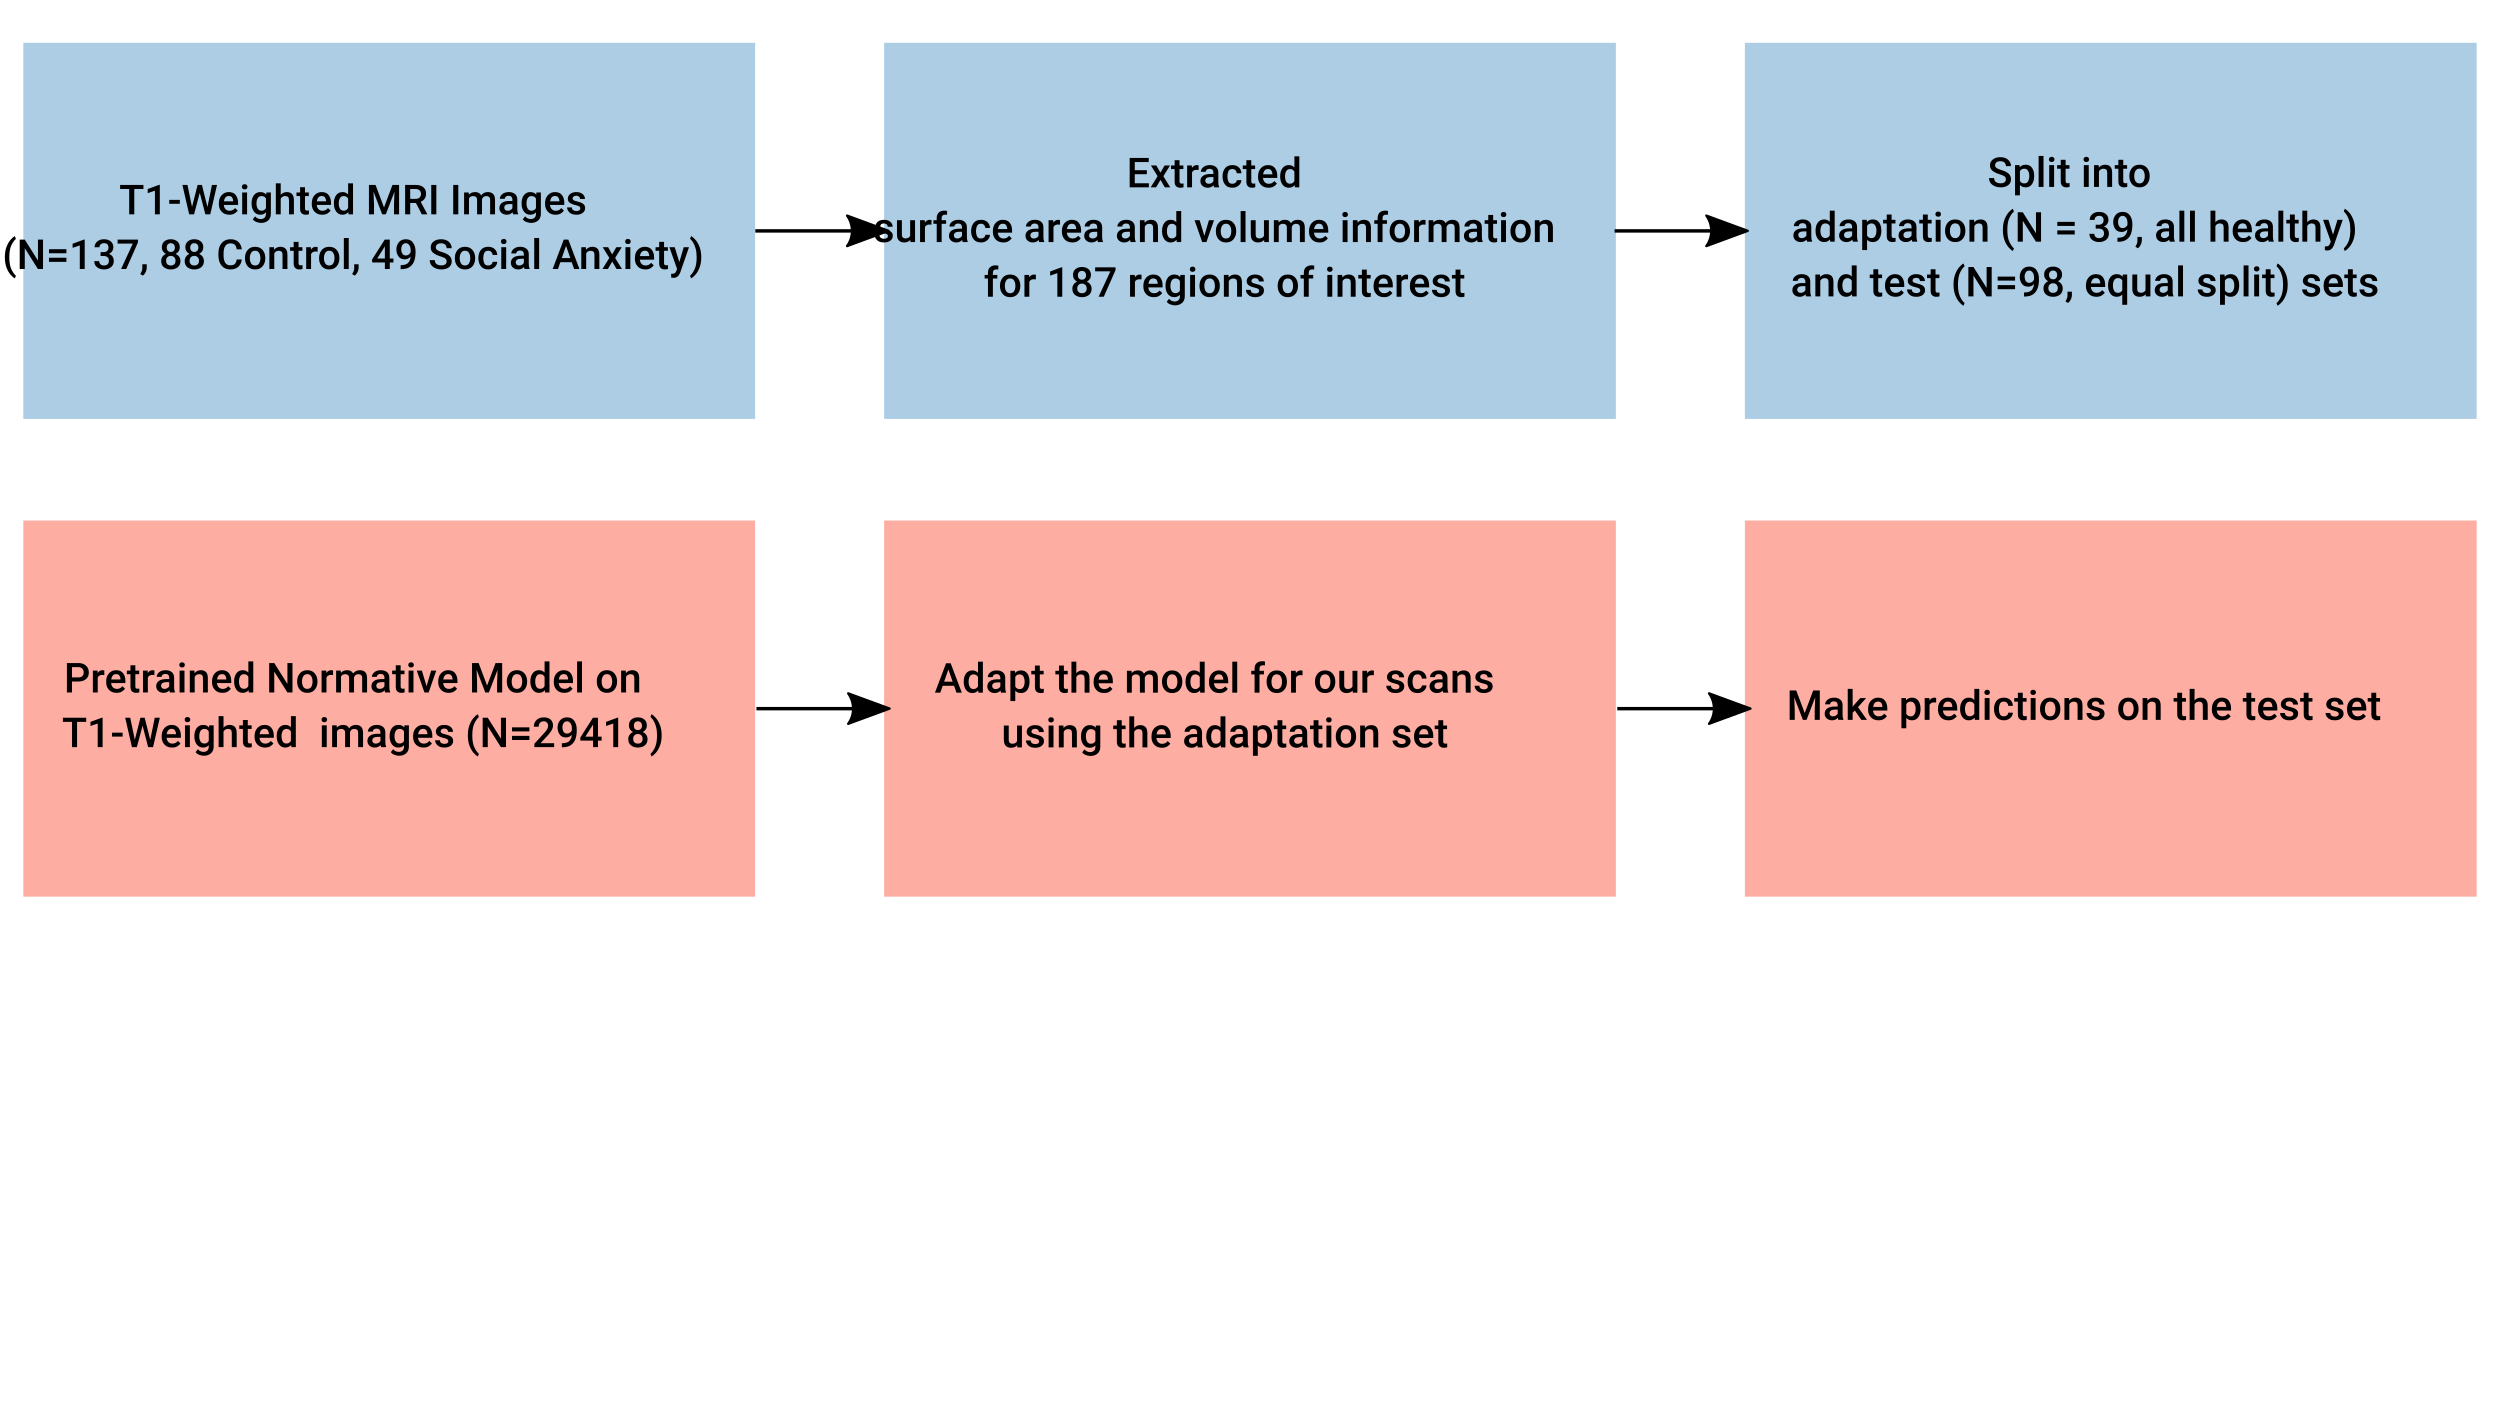
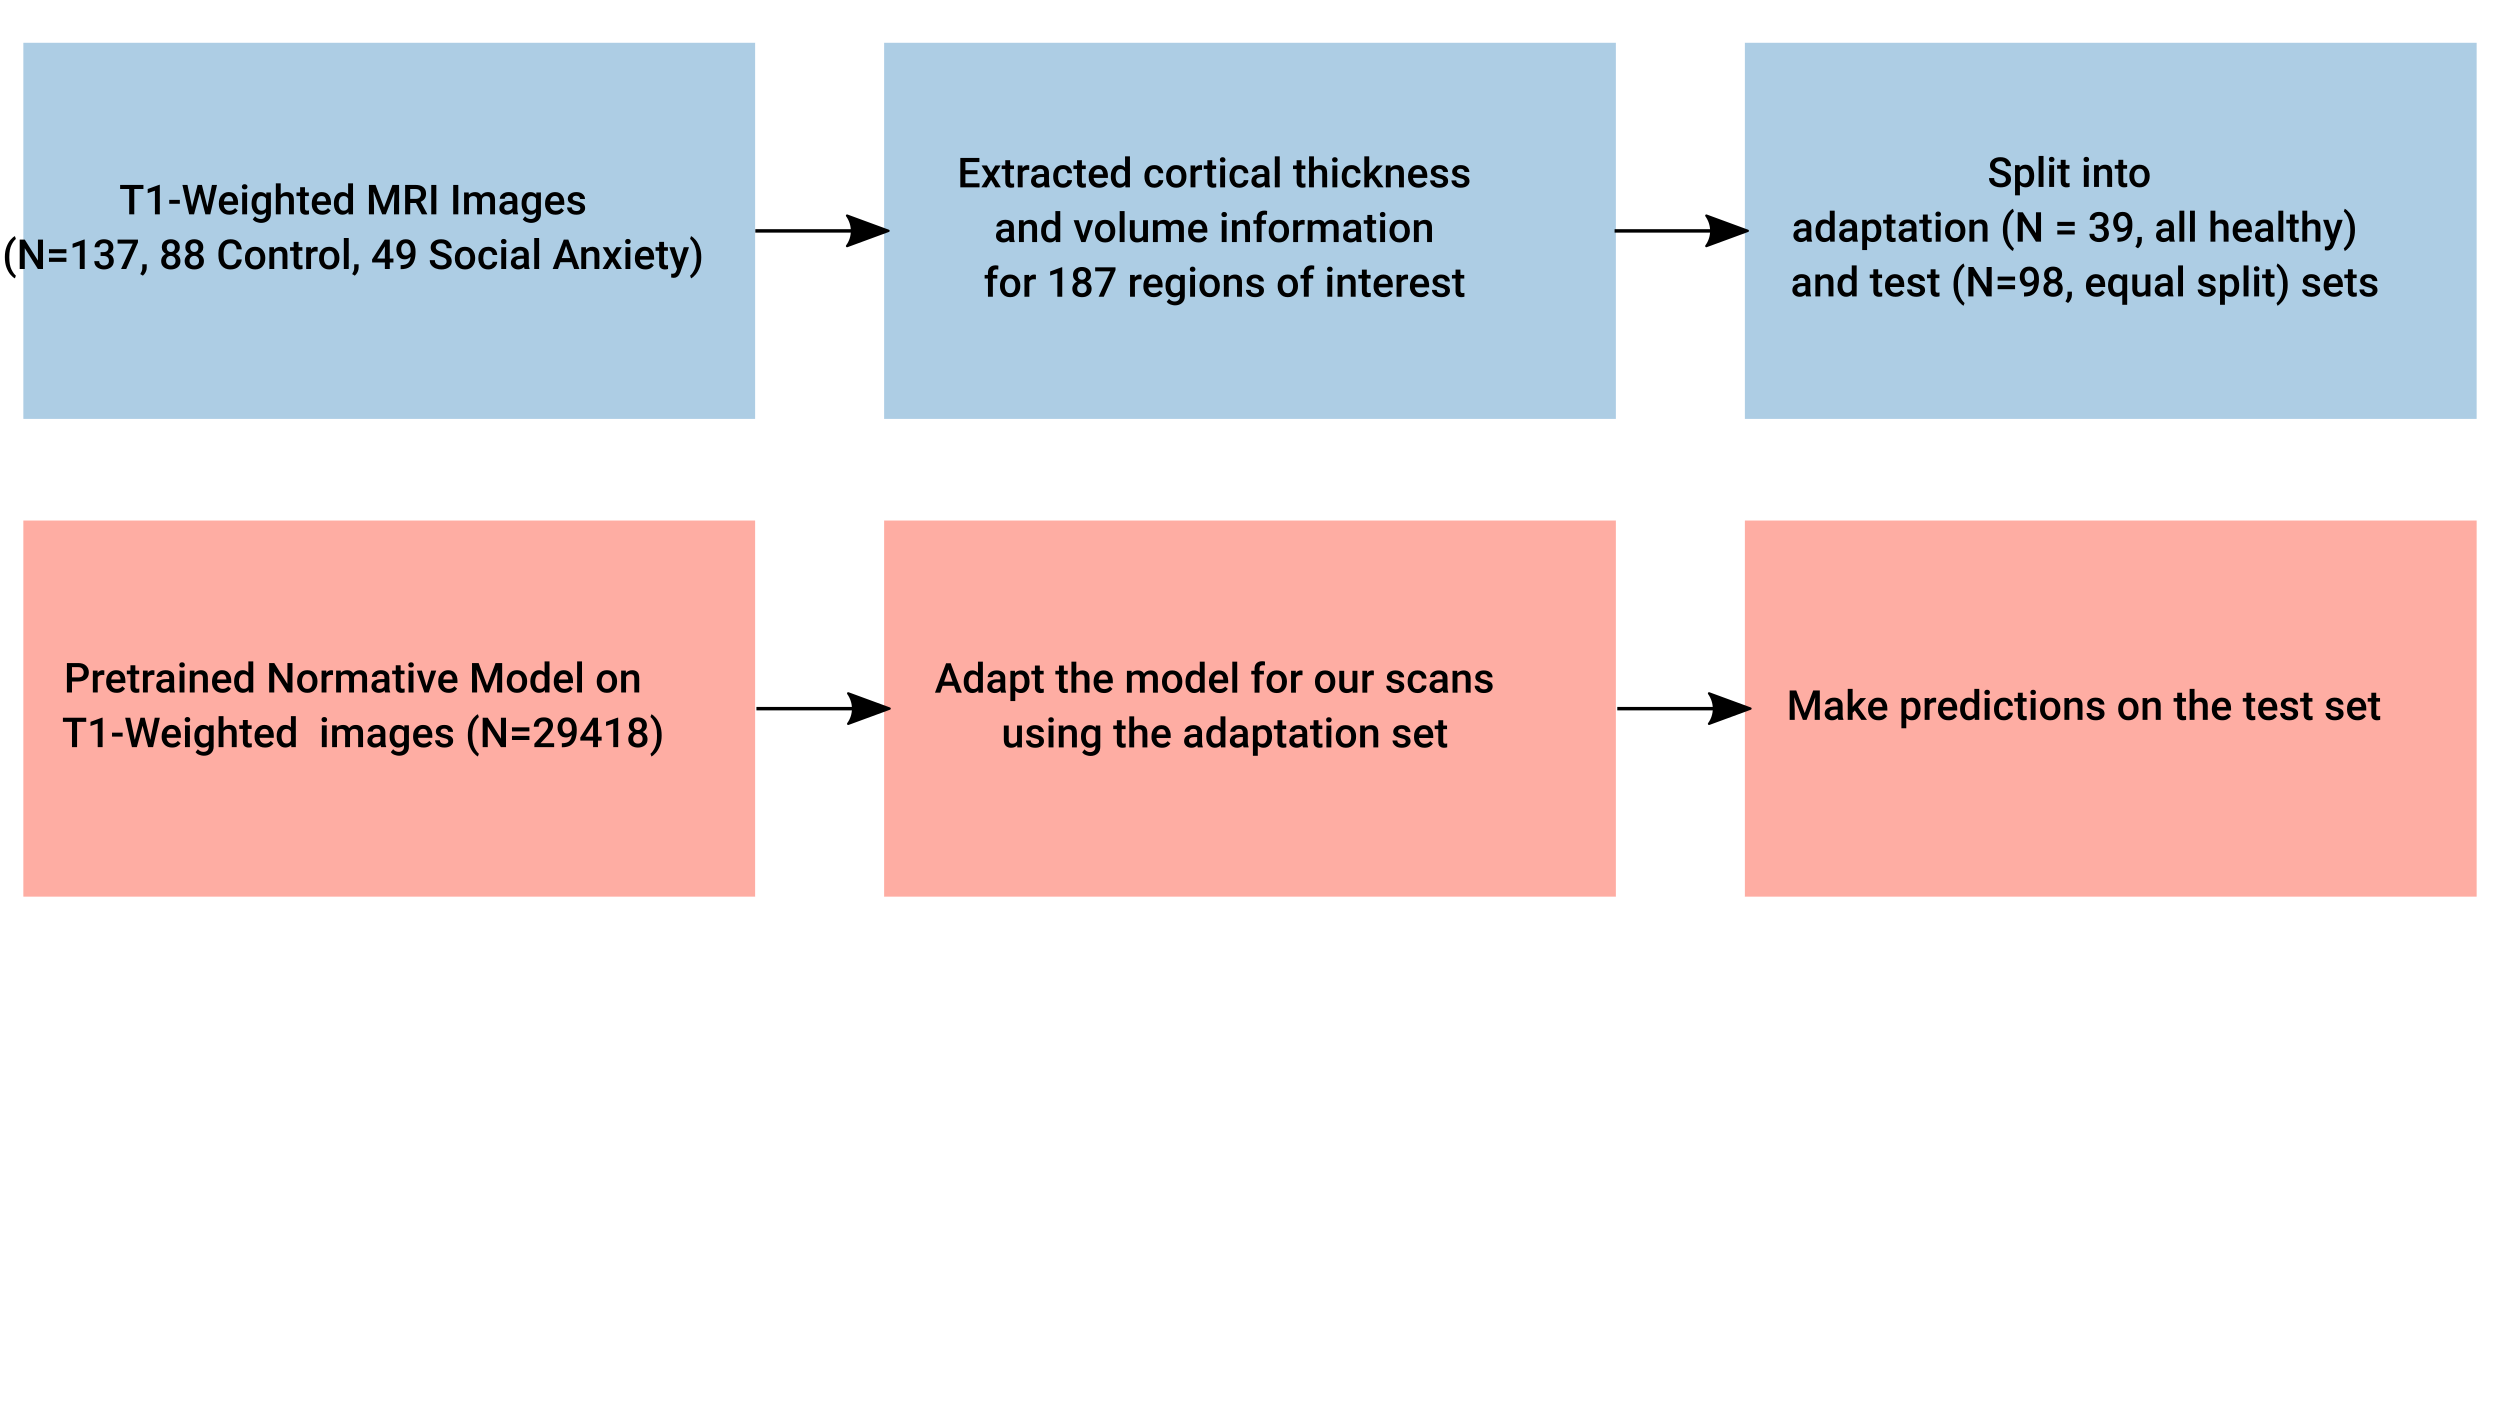
<svg xmlns="http://www.w3.org/2000/svg" width="1920mm" height="1080mm" viewBox="0 0 1920 1080" version="1.1" id="svg5">
  <defs id="defs2">
    <marker style="overflow:visible;" id="marker254630" refX="0.0" refY="0.0" orient="auto">
      <path transform="scale(1.1) rotate(180) translate(1,0)" d="M 8.719,4.034 L -2.207,0.016 L 8.719,-4.002 C 6.973,-1.63 6.983,1.616 8.719,4.034 z " style="stroke:context-stroke;fill-rule:evenodd;fill:context-stroke;stroke-width:0.625;stroke-linejoin:round;" id="path254628" />
    </marker>
    <marker style="overflow:visible;" id="Arrow2Lend" refX="0.0" refY="0.0" orient="auto">
      <path transform="scale(1.1) rotate(180) translate(1,0)" d="M 8.719,4.034 L -2.207,0.016 L 8.719,-4.002 C 6.973,-1.63 6.983,1.616 8.719,4.034 z " style="stroke:context-stroke;fill-rule:evenodd;fill:context-stroke;stroke-width:0.625;stroke-linejoin:round;" id="path158003" />
    </marker>
    <marker style="overflow:visible;" id="Arrow1Lend" refX="0.0" refY="0.0" orient="auto">
      <path transform="scale(0.8) rotate(180) translate(12.5,0)" style="fill-rule:evenodd;fill:context-stroke;stroke:context-stroke;stroke-width:1.0pt;" d="M 0.0,0.0 L 5.0,-5.0 L -12.5,0.0 L 5.0,5.0 L 0.0,0.0 z " id="path157985" />
    </marker>
    <marker style="overflow:visible" id="Arrow2Lend-3" refX="0" refY="0" orient="auto">
      <path transform="matrix(-1.1,0,0,-1.1,-1.1,0)" d="M 8.719,4.034 -2.207,0.016 8.719,-4.002 c -1.745,2.372 -1.735,5.617 -6e-7,8.035 z" style="fill:context-stroke;fill-rule:evenodd;stroke:context-stroke;stroke-width:0.625;stroke-linejoin:round" id="path158003-6" />
    </marker>
    <marker style="overflow:visible" id="Arrow2Lend-6" refX="0" refY="0" orient="auto">
      <path transform="matrix(-1.1,0,0,-1.1,-1.1,0)" d="M 8.719,4.034 -2.207,0.016 8.719,-4.002 c -1.745,2.372 -1.735,5.617 -6e-7,8.035 z" style="fill:context-stroke;fill-rule:evenodd;stroke:context-stroke;stroke-width:0.625;stroke-linejoin:round" id="path158003-2" />
    </marker>
    <marker style="overflow:visible" id="Arrow2Lend-3-6" refX="0" refY="0" orient="auto">
      <path transform="matrix(-1.1,0,0,-1.1,-1.1,0)" d="M 8.719,4.034 -2.207,0.016 8.719,-4.002 c -1.745,2.372 -1.735,5.617 -6e-7,8.035 z" style="fill:context-stroke;fill-rule:evenodd;stroke:context-stroke;stroke-width:0.625;stroke-linejoin:round" id="path158003-6-1" />
    </marker>
    <marker style="overflow:visible" id="Arrow2Lend-3-6-9" refX="0" refY="0" orient="auto">
      <path transform="matrix(-1.1,0,0,-1.1,-1.1,0)" d="M 8.719,4.034 -2.207,0.016 8.719,-4.002 c -1.745,2.372 -1.735,5.617 -6e-7,8.035 z" style="fill:context-stroke;fill-rule:evenodd;stroke:context-stroke;stroke-width:0.625;stroke-linejoin:round" id="path158003-6-1-3" />
    </marker>
    <marker style="overflow:visible" id="Arrow2Lend-6-1" refX="0" refY="0" orient="auto">
      <path transform="matrix(-1.1,0,0,-1.1,-1.1,0)" d="M 8.719,4.034 -2.207,0.016 8.719,-4.002 c -1.745,2.372 -1.735,5.617 -6e-7,8.035 z" style="fill:context-stroke;fill-rule:evenodd;stroke:context-stroke;stroke-width:0.625;stroke-linejoin:round" id="path158003-2-9" />
    </marker>
    <marker style="overflow:visible" id="marker254630-1" refX="0" refY="0" orient="auto">
      <path transform="matrix(-1.1,0,0,-1.1,-1.1,0)" d="M 8.719,4.034 -2.207,0.016 8.719,-4.002 c -1.745,2.372 -1.735,5.617 -6e-7,8.035 z" style="fill:context-stroke;fill-rule:evenodd;stroke:context-stroke;stroke-width:0.625;stroke-linejoin:round" id="path254628-0" />
    </marker>
    <marker style="overflow:visible" id="marker254630-1-1" refX="0" refY="0" orient="auto">
      <path transform="matrix(-1.1,0,0,-1.1,-1.1,0)" d="M 8.719,4.034 -2.207,0.016 8.719,-4.002 c -1.745,2.372 -1.735,5.617 -6e-7,8.035 z" style="fill:context-stroke;fill-rule:evenodd;stroke:context-stroke;stroke-width:0.625;stroke-linejoin:round" id="path254628-0-5" />
    </marker>
    <marker style="overflow:visible" id="marker254630-1-1-4" refX="0" refY="0" orient="auto">
      <path transform="matrix(-1.1,0,0,-1.1,-1.1,0)" d="M 8.719,4.034 -2.207,0.016 8.719,-4.002 c -1.745,2.372 -1.735,5.617 -6e-7,8.035 z" style="fill:context-stroke;fill-rule:evenodd;stroke:context-stroke;stroke-width:0.625;stroke-linejoin:round" id="path254628-0-5-9" />
    </marker>
    <marker style="overflow:visible" id="marker254630-1-1-4-9" refX="0" refY="0" orient="auto">
      <path transform="matrix(-1.1,0,0,-1.1,-1.1,0)" d="M 8.719,4.034 -2.207,0.016 8.719,-4.002 c -1.745,2.372 -1.735,5.617 -6e-7,8.035 z" style="fill:context-stroke;fill-rule:evenodd;stroke:context-stroke;stroke-width:0.625;stroke-linejoin:round" id="path254628-0-5-9-1" />
    </marker>
    <marker style="overflow:visible" id="marker254630-1-1-4-9-7" refX="0" refY="0" orient="auto">
      <path transform="matrix(-1.1,0,0,-1.1,-1.1,0)" d="M 8.719,4.034 -2.207,0.016 8.719,-4.002 c -1.745,2.372 -1.735,5.617 -6e-7,8.035 z" style="fill:context-stroke;fill-rule:evenodd;stroke:context-stroke;stroke-width:0.625;stroke-linejoin:round" id="path254628-0-5-9-1-1" />
    </marker>
  </defs>
  <g id="layer1">
    <rect style="fill:#7eb0d5;fill-opacity:0.698;stroke-width:0.619;opacity:0.9" id="rect894" width="562.006" height="288.873" x="17.93" y="32.85" />
    <rect style="fill:#7eb0d5;fill-opacity:0.698;stroke-width:0.619;opacity:0.9" id="rect894-0" width="562.006" height="288.873" x="678.997" y="32.85" />
    <rect style="fill:#7eb0d5;fill-opacity:0.698;stroke-width:0.619;opacity:0.9" id="rect894-0-7" width="562.006" height="288.873" x="1340.063" y="32.85" />
    <rect style="fill:#fd7f6f;fill-opacity:0.698;stroke-width:0.619;opacity:0.9" id="rect894-8" width="562.006" height="288.873" x="17.93" y="399.761" />
    <rect style="fill:#fd7f6f;fill-opacity:0.698;stroke-width:0.619;opacity:0.9" id="rect894-0-6" width="562.006" height="288.873" x="678.997" y="399.761" />
    <rect style="fill:#fd7f6f;fill-opacity:0.698;stroke-width:0.619;opacity:0.9" id="rect894-0-7-8" width="562.006" height="288.873" x="1340.063" y="399.761" />
    <text xml:space="preserve" style="font-size:31.75px;line-height:1.25;font-family:'TeX Gyre Pagella';-inkscape-font-specification:'TeX Gyre Pagella';stroke-width:0.265" x="298.933" y="164.592" id="text7588-76">
      <tspan style="font-style:normal;font-variant:normal;font-weight:500;font-stretch:normal;font-size:31.75px;font-family:Roboto;-inkscape-font-specification:'Roboto Medium';text-align:center;text-anchor:middle;stroke-width:0.265" x="298.933" y="164.592" id="tspan32504-5">T1-Weighted MRI Images</tspan>
      <tspan style="font-style:normal;font-variant:normal;font-weight:500;font-stretch:normal;font-size:31.75px;font-family:Roboto;-inkscape-font-specification:'Roboto Medium';text-align:center;text-anchor:middle;stroke-width:0.265" x="298.933" y="206.616" id="tspan161401-6">(N=137, 88 Control, 49 Social Anxiety)</tspan>
      <tspan style="font-style:normal;font-variant:normal;font-weight:500;font-stretch:normal;font-size:31.75px;font-family:Roboto;-inkscape-font-specification:'Roboto Medium';text-align:center;text-anchor:middle;stroke-width:0.265" x="298.933" y="248.639" id="tspan28524-9" />
      <tspan style="font-style:normal;font-variant:normal;font-weight:500;font-stretch:normal;font-size:31.75px;font-family:Roboto;-inkscape-font-specification:'Roboto Medium';text-align:center;text-anchor:middle;stroke-width:0.265" x="298.933" y="290.662" id="tspan28252-3" />
      <tspan style="font-style:normal;font-variant:normal;font-weight:500;font-stretch:normal;font-size:31.75px;font-family:Roboto;-inkscape-font-specification:'Roboto Medium';text-align:center;text-anchor:middle;stroke-width:0.265" x="298.933" y="330.35" id="tspan26840-7" />
    </text>
    <text xml:space="preserve" style="font-size:31.75px;line-height:1.25;font-family:'TeX Gyre Pagella';-inkscape-font-specification:'TeX Gyre Pagella';stroke-width:0.265" x="960.543" y="531.952" id="text7588-76-1">
      <tspan style="font-style:normal;font-variant:normal;font-weight:500;font-stretch:normal;font-size:31.75px;font-family:Roboto;-inkscape-font-specification:'Roboto Medium';text-align:center;text-anchor:middle;stroke-width:0.265" x="960.543" y="531.952" id="tspan206935">Adapt the model for our scans</tspan>
      <tspan style="font-style:normal;font-variant:normal;font-weight:500;font-stretch:normal;font-size:31.75px;font-family:Roboto;-inkscape-font-specification:'Roboto Medium';text-align:center;text-anchor:middle;stroke-width:0.265" x="960.543" y="573.976" id="tspan229402">using the adaptation set</tspan>
    </text>
    <text xml:space="preserve" style="font-size:31.75px;line-height:1.25;font-family:'TeX Gyre Pagella';-inkscape-font-specification:'TeX Gyre Pagella';stroke-width:0.265" x="1620.338" y="552.879" id="text7588-76-1-6">
      <tspan style="font-style:normal;font-variant:normal;font-weight:500;font-stretch:normal;font-size:31.75px;font-family:Roboto;-inkscape-font-specification:'Roboto Medium';text-align:center;text-anchor:middle;stroke-width:0.265" x="1620.338" y="552.879" id="tspan229402-4">Make predictions on the test set</tspan>
    </text>
    <text xml:space="preserve" style="font-size:31.75px;line-height:1.25;font-family:'TeX Gyre Pagella';-inkscape-font-specification:'TeX Gyre Pagella';stroke-width:0.265" x="298.724" y="531.79" id="text7588-76-1-8">
      <tspan style="font-style:normal;font-variant:normal;font-weight:500;font-stretch:normal;font-size:31.75px;font-family:Roboto;-inkscape-font-specification:'Roboto Medium';text-align:center;text-anchor:middle;stroke-width:0.265" x="298.724" y="531.79" id="tspan26840-7-6-9">Pretrained Normative Model on</tspan>
      <tspan style="font-style:normal;font-variant:normal;font-weight:500;font-stretch:normal;font-size:31.75px;font-family:Roboto;-inkscape-font-specification:'Roboto Medium';text-align:center;text-anchor:middle;stroke-width:0.265" x="302.677" y="573.813" id="tspan206935-2">T1-Weighted  images (N=29418) </tspan>
    </text>
    <text xml:space="preserve" style="font-size:31.75px;line-height:1.25;font-family:'TeX Gyre Pagella';-inkscape-font-specification:'TeX Gyre Pagella';stroke-width:0.265" x="960.357" y="143.867" id="text7588-7-4">
-       <tspan style="font-style:normal;font-variant:normal;font-weight:500;font-stretch:normal;font-size:31.75px;font-family:Roboto;-inkscape-font-specification:'Roboto Medium';text-align:center;text-anchor:middle;stroke-width:0.265" x="960.357" y="143.867" id="tspan26840-2-5">Extracted</tspan>
-       <tspan style="font-style:normal;font-variant:normal;font-weight:500;font-stretch:normal;font-size:31.75px;font-family:Roboto;-inkscape-font-specification:'Roboto Medium';text-align:center;text-anchor:middle;stroke-width:0.265" x="960.357" y="185.891" id="tspan49965-25">surface area and volume information</tspan>
+       <tspan style="font-style:normal;font-variant:normal;font-weight:500;font-stretch:normal;font-size:31.75px;font-family:Roboto;-inkscape-font-specification:'Roboto Medium';text-align:center;text-anchor:middle;stroke-width:0.265" x="960.357" y="143.867" id="tspan49965-25">Extracted cortical thickness</tspan>
+       <tspan style="font-style:normal;font-variant:normal;font-weight:500;font-stretch:normal;font-size:31.75px;font-family:Roboto;-inkscape-font-specification:'Roboto Medium';text-align:center;text-anchor:middle;stroke-width:0.265" x="960.357" y="185.891" id="tspan4114">and volume information</tspan>
      <tspan style="font-style:normal;font-variant:normal;font-weight:500;font-stretch:normal;font-size:31.75px;font-family:Roboto;-inkscape-font-specification:'Roboto Medium';text-align:center;text-anchor:middle;stroke-width:0.265" x="960.357" y="227.914" id="tspan52529-4">for 187 regions of interest</tspan>
    </text>
    <text xml:space="preserve" style="font-size:31.75px;line-height:1.25;font-family:'TeX Gyre Pagella';-inkscape-font-specification:'TeX Gyre Pagella';stroke-width:0.265" x="1621.043" y="143.581" id="text7588-7-2-7">
      <tspan style="font-style:normal;font-variant:normal;font-weight:500;font-stretch:normal;font-size:31.75px;font-family:Roboto;-inkscape-font-specification:'Roboto Medium';text-align:center;text-anchor:middle;stroke-width:0.265" x="1621.043" y="143.581" id="tspan52529-9-4">Split into </tspan>
      <tspan style="font-style:normal;font-variant:normal;font-weight:500;font-stretch:normal;font-size:31.75px;font-family:Roboto;-inkscape-font-specification:'Roboto Medium';text-align:center;text-anchor:middle;stroke-width:0.265" x="1621.043" y="185.604" id="tspan148433-4">adaptation (N = 39, all healthy)</tspan>
      <tspan style="font-style:normal;font-variant:normal;font-weight:500;font-stretch:normal;font-size:31.75px;font-family:Roboto;-inkscape-font-specification:'Roboto Medium';text-align:center;text-anchor:middle;stroke-width:0.265" x="1621.043" y="227.627" id="tspan131897-3">and test (N=98, equal split) sets</tspan>
    </text>
    <path style="fill:none;stroke:#000000;stroke-width:2.646;stroke-linecap:butt;stroke-linejoin:miter;stroke-miterlimit:4;stroke-dasharray:none;stroke-opacity:1;marker-end:url(#marker254630)" d="m 580.086,177.333 h 98.754" id="path254626" />
    <path style="fill:none;stroke:#000000;stroke-width:2.646;stroke-linecap:butt;stroke-linejoin:miter;stroke-miterlimit:4;stroke-dasharray:none;stroke-opacity:1;marker-end:url(#marker254630-1)" d="m 580.938,544.244 h 98.754" id="path254626-6" />
    <path style="fill:none;stroke:#000000;stroke-width:2.646;stroke-linecap:butt;stroke-linejoin:miter;stroke-miterlimit:4;stroke-dasharray:none;stroke-opacity:1;marker-end:url(#marker254630-1-1-4)" d="m 1240.007,177.333 h 98.754" id="path254626-6-9-0" />
    <path style="fill:none;stroke:#000000;stroke-width:2.646;stroke-linecap:butt;stroke-linejoin:miter;stroke-miterlimit:4;stroke-dasharray:none;stroke-opacity:1;marker-end:url(#marker254630-1-1-4-9)" d="m 1242.075,544.244 h 98.754" id="path254626-6-9-0-7" />
  </g>
</svg>
